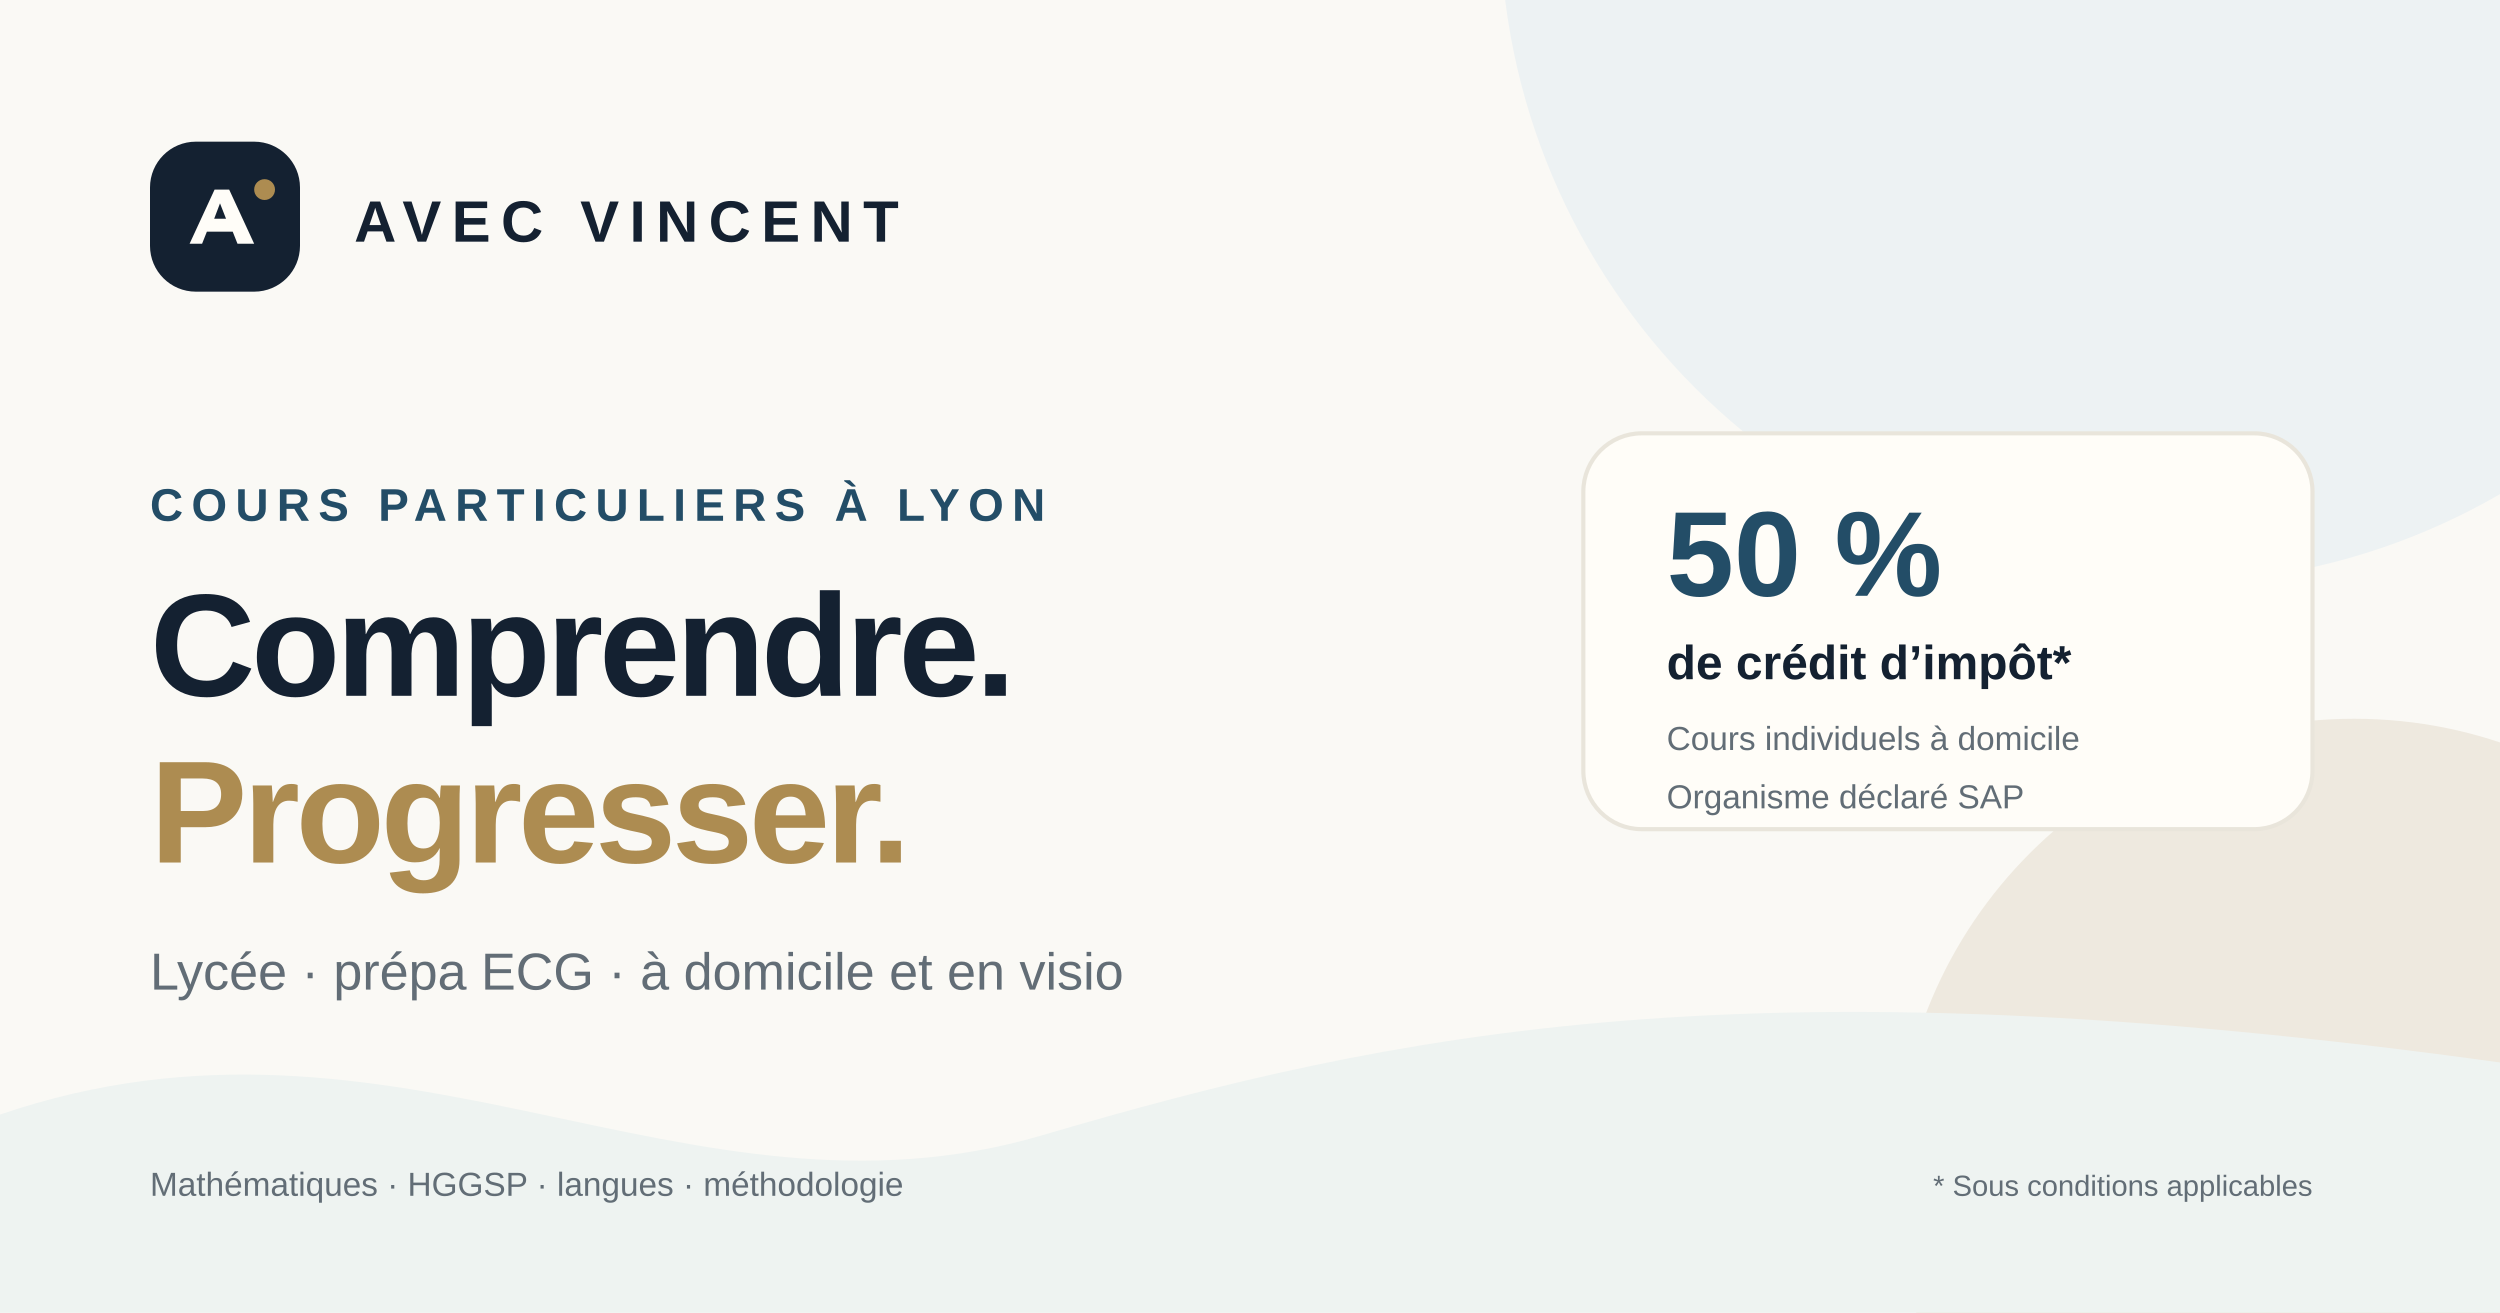
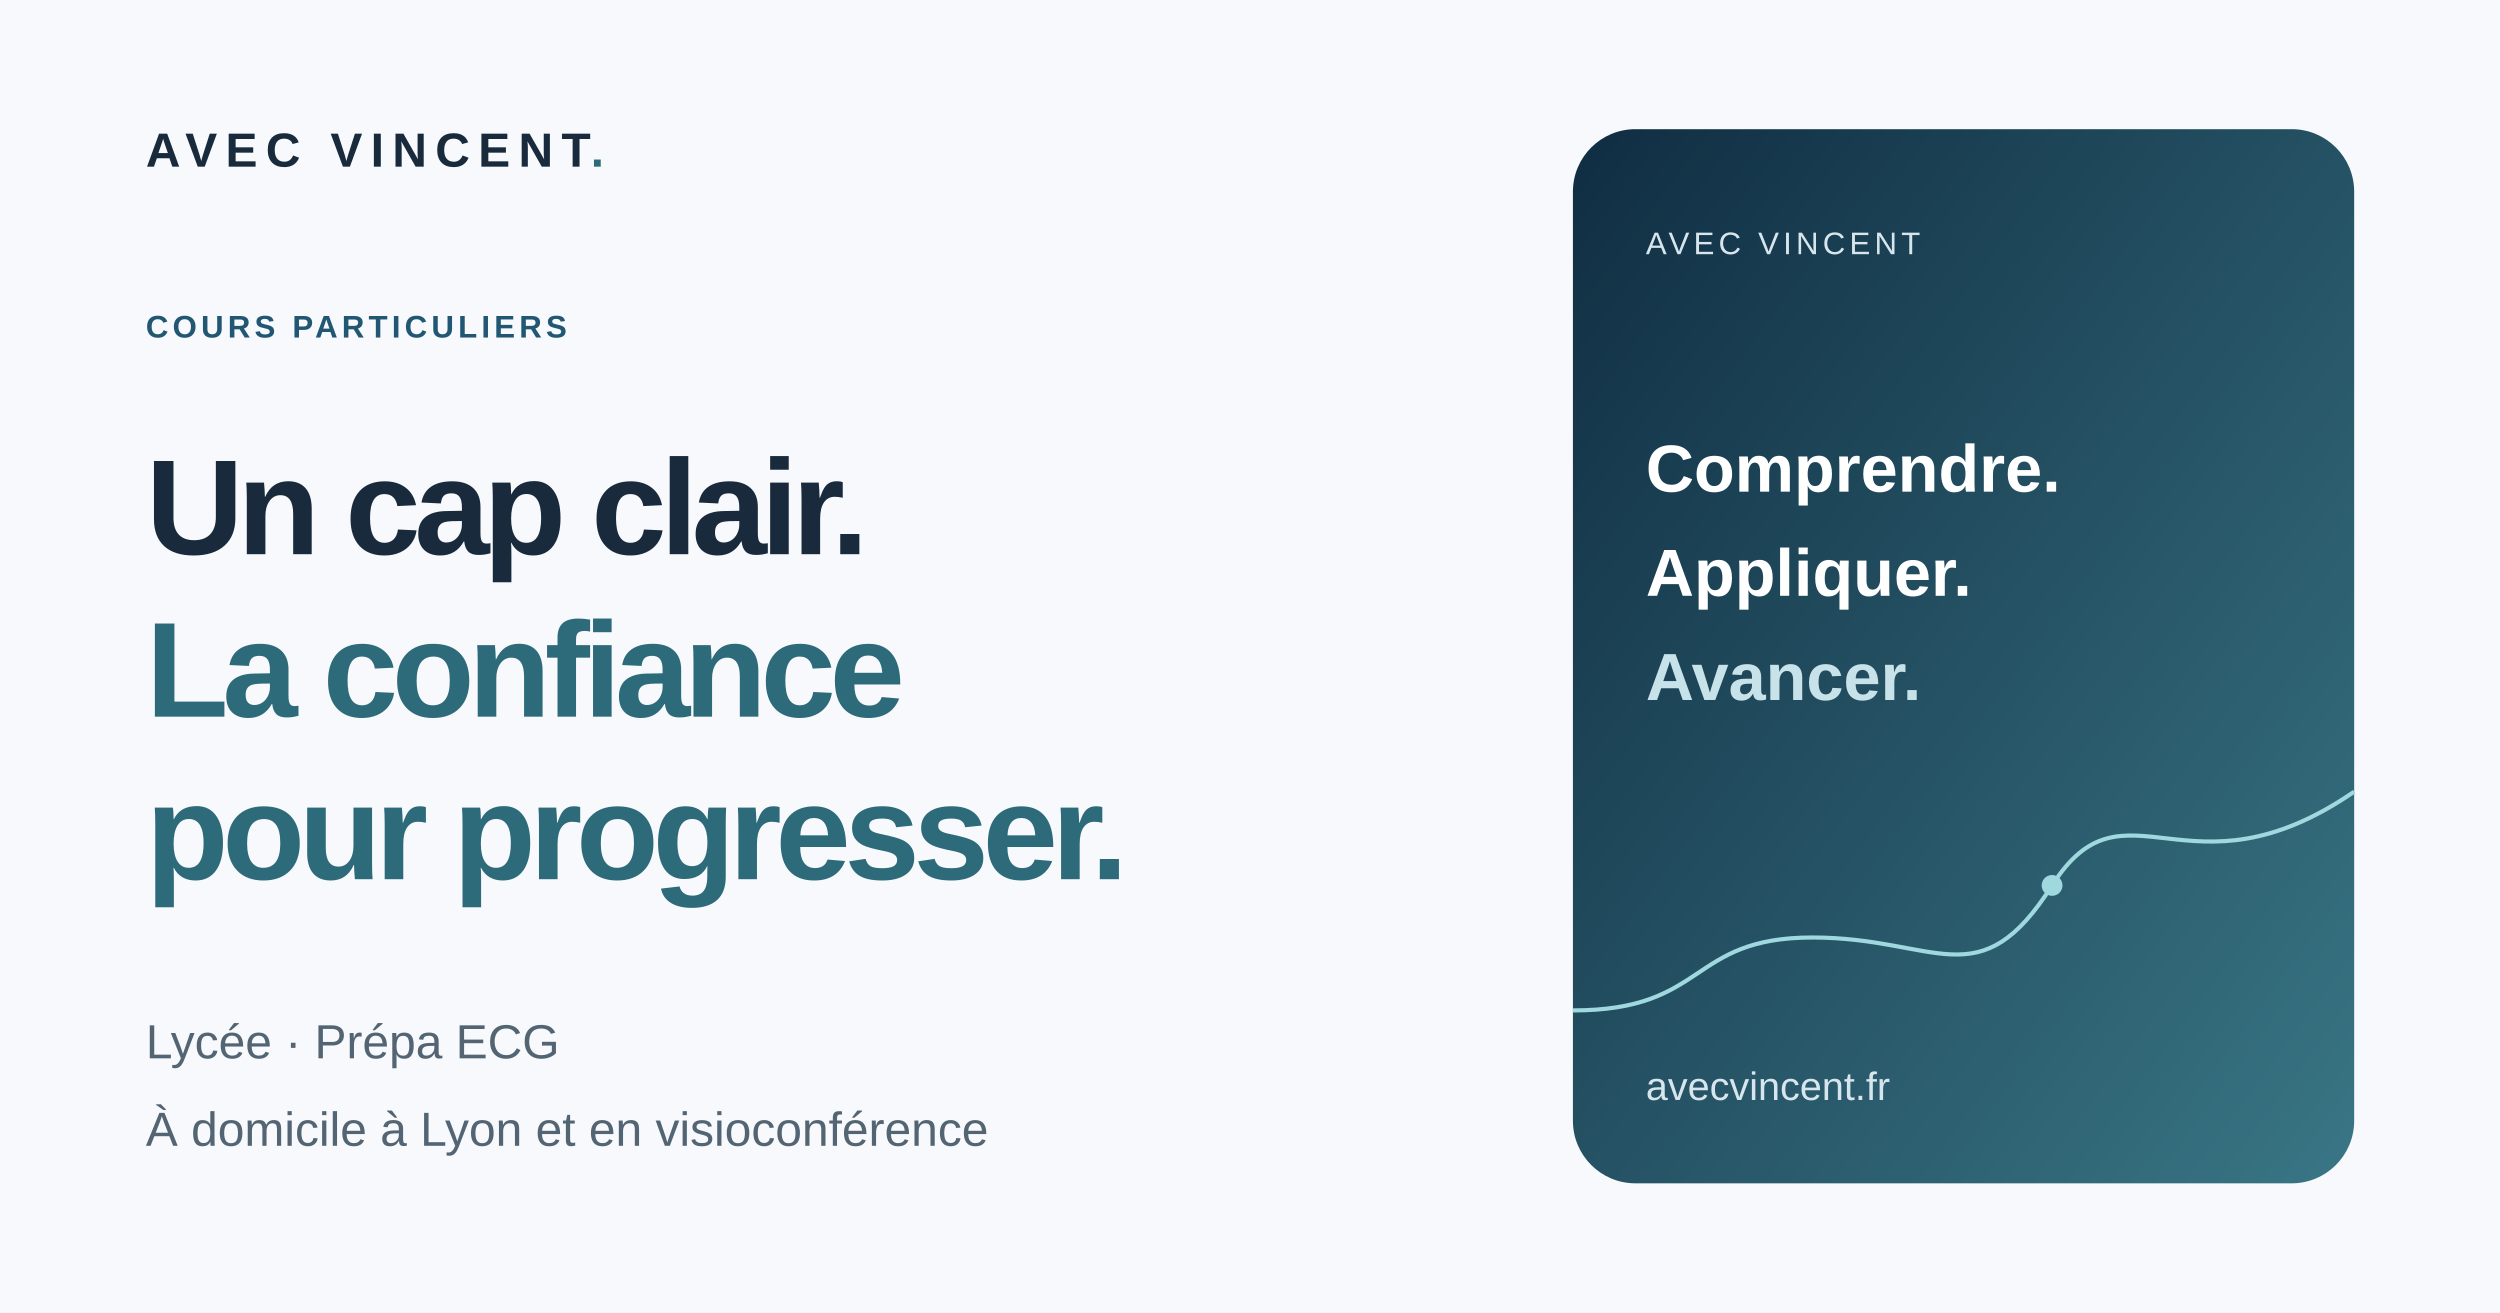
<svg xmlns="http://www.w3.org/2000/svg" width="1200" height="630" viewBox="0 0 1200 630" role="img" aria-labelledby="title desc">
-   <rect width="1200" height="630" fill="#faf9f5" />
-   <circle cx="1040" cy="-40" r="320" fill="#edf2f3" />
-   <circle cx="1130" cy="565" r="220" fill="#eee9df" />
-   <path d="M0 535 C190 470 330 595 500 545 S840 460 1200 510 V630 H0Z" fill="#eef3f1" />
-   <rect x="72" y="68" width="72" height="72" rx="22" fill="#142131" />
-   <path d="M91 117 103 91h7l12 26h-8l-2.3-5.8H99.3L97 117h-6Zm11.8-12h5.7l-2.9-7.4-2.8 7.4Z" fill="#fffdf8" />
-   <circle cx="127" cy="91" r="5" fill="#ad8c51" />
-   <text x="170" y="116" fill="#142131" font-family="Arial, Helvetica, sans-serif" font-size="28" font-weight="700" letter-spacing="5">AVEC VINCENT</text>
-   <text x="72" y="250" fill="#234d67" font-family="Arial, Helvetica, sans-serif" font-size="22" font-weight="700" letter-spacing="4">COURS PARTICULIERS À LYON</text>
-   <text x="72" y="334" fill="#142131" font-family="Arial, Helvetica, sans-serif" font-size="70" font-weight="700" letter-spacing="-2">Comprendre.</text>
-   <text x="72" y="414" fill="#ad8c51" font-family="Arial, Helvetica, sans-serif" font-size="70" font-weight="700" letter-spacing="-2">Progresser.</text>
-   <text x="72" y="475" fill="#626d76" font-family="Arial, Helvetica, sans-serif" font-size="25">Lycée · prépa ECG · à domicile et en visio</text>
-   <rect x="760" y="208" width="350" height="190" rx="28" fill="#fffdf8" stroke="#e9e5db" stroke-width="2" />
-   <text x="800" y="286" fill="#234d67" font-family="Arial, Helvetica, sans-serif" font-size="58" font-weight="700">50 %</text>
-   <text x="800" y="326" fill="#142131" font-family="Arial, Helvetica, sans-serif" font-size="23" font-weight="700">de crédit d’impôt*</text>
-   <text x="800" y="360" fill="#626d76" font-family="Arial, Helvetica, sans-serif" font-size="16">Cours individuels à domicile</text>
-   <text x="800" y="388" fill="#626d76" font-family="Arial, Helvetica, sans-serif" font-size="16">Organisme déclaré SAP</text>
-   <text x="72" y="574" fill="#626d76" font-family="Arial, Helvetica, sans-serif" font-size="16">Mathématiques · HGGSP · langues · méthodologie</text>
-   <text x="1110" y="574" text-anchor="end" fill="#626d76" font-family="Arial, Helvetica, sans-serif" font-size="14">* Sous conditions applicables</text>
+   <defs>
+     <linearGradient id="blue" x2="1" y2="1">
+       <stop stop-color="#102d42" />
+       <stop offset="1" stop-color="#397685" />
+     </linearGradient>
+   </defs>
+   <rect width="1200" height="630" fill="#f7f9fc" />
+   <text x="70" y="80" fill="#182a3b" font-family="Arial, sans-serif" font-size="23" font-weight="700" letter-spacing="4">AVEC VINCENT<tspan fill="#2d6a7a">.</tspan>
+   </text>
+   <text x="70" y="162" fill="#225773" font-family="Arial, sans-serif" font-size="15" font-weight="700" letter-spacing="2">COURS PARTICULIERS</text>
+   <text x="70" y="266" fill="#182a3b" font-family="Arial, sans-serif" font-size="65" font-weight="700" letter-spacing="-3">Un cap clair.</text>
+   <text x="70" y="344" fill="#2d6a7a" font-family="Arial, sans-serif" font-size="65" font-weight="700" letter-spacing="-3">La confiance</text>
+   <text x="70" y="422" fill="#2d6a7a" font-family="Arial, sans-serif" font-size="65" font-weight="700" letter-spacing="-3">pour progresser.</text>
+   <text x="70" y="508" fill="#536473" font-family="Arial, sans-serif" font-size="23">Lycée · Prépa ECG</text>
+   <text x="70" y="550" fill="#536473" font-family="Arial, sans-serif" font-size="23">À domicile à Lyon et en visioconférence</text>
+   <rect x="755" y="62" width="375" height="506" rx="30" fill="url(#blue)" />
+   <text x="790" y="122" fill="#d7e6ed" font-family="Arial, sans-serif" font-size="15" letter-spacing="2">AVEC VINCENT</text>
+   <text x="790" y="236" fill="white" font-family="Arial, sans-serif" font-size="32" font-weight="700">Comprendre.</text>
+   <text x="790" y="286" fill="white" font-family="Arial, sans-serif" font-size="32" font-weight="700">Appliquer.</text>
+   <text x="790" y="336" fill="#c7e2e8" font-family="Arial, sans-serif" font-size="32" font-weight="700">Avancer.</text>
+   <path d="M755 485C820 485 810 450 870 450S950 480 985 425 1050 435 1130 380" stroke="#9fd8df" stroke-width="2" fill="none" />
+   <circle cx="985" cy="425" r="5" fill="#9fd8df" />
+   <text x="790" y="528" fill="#d7e6ed" font-family="Arial, sans-serif" font-size="19">avecvincent.fr</text>
</svg>
